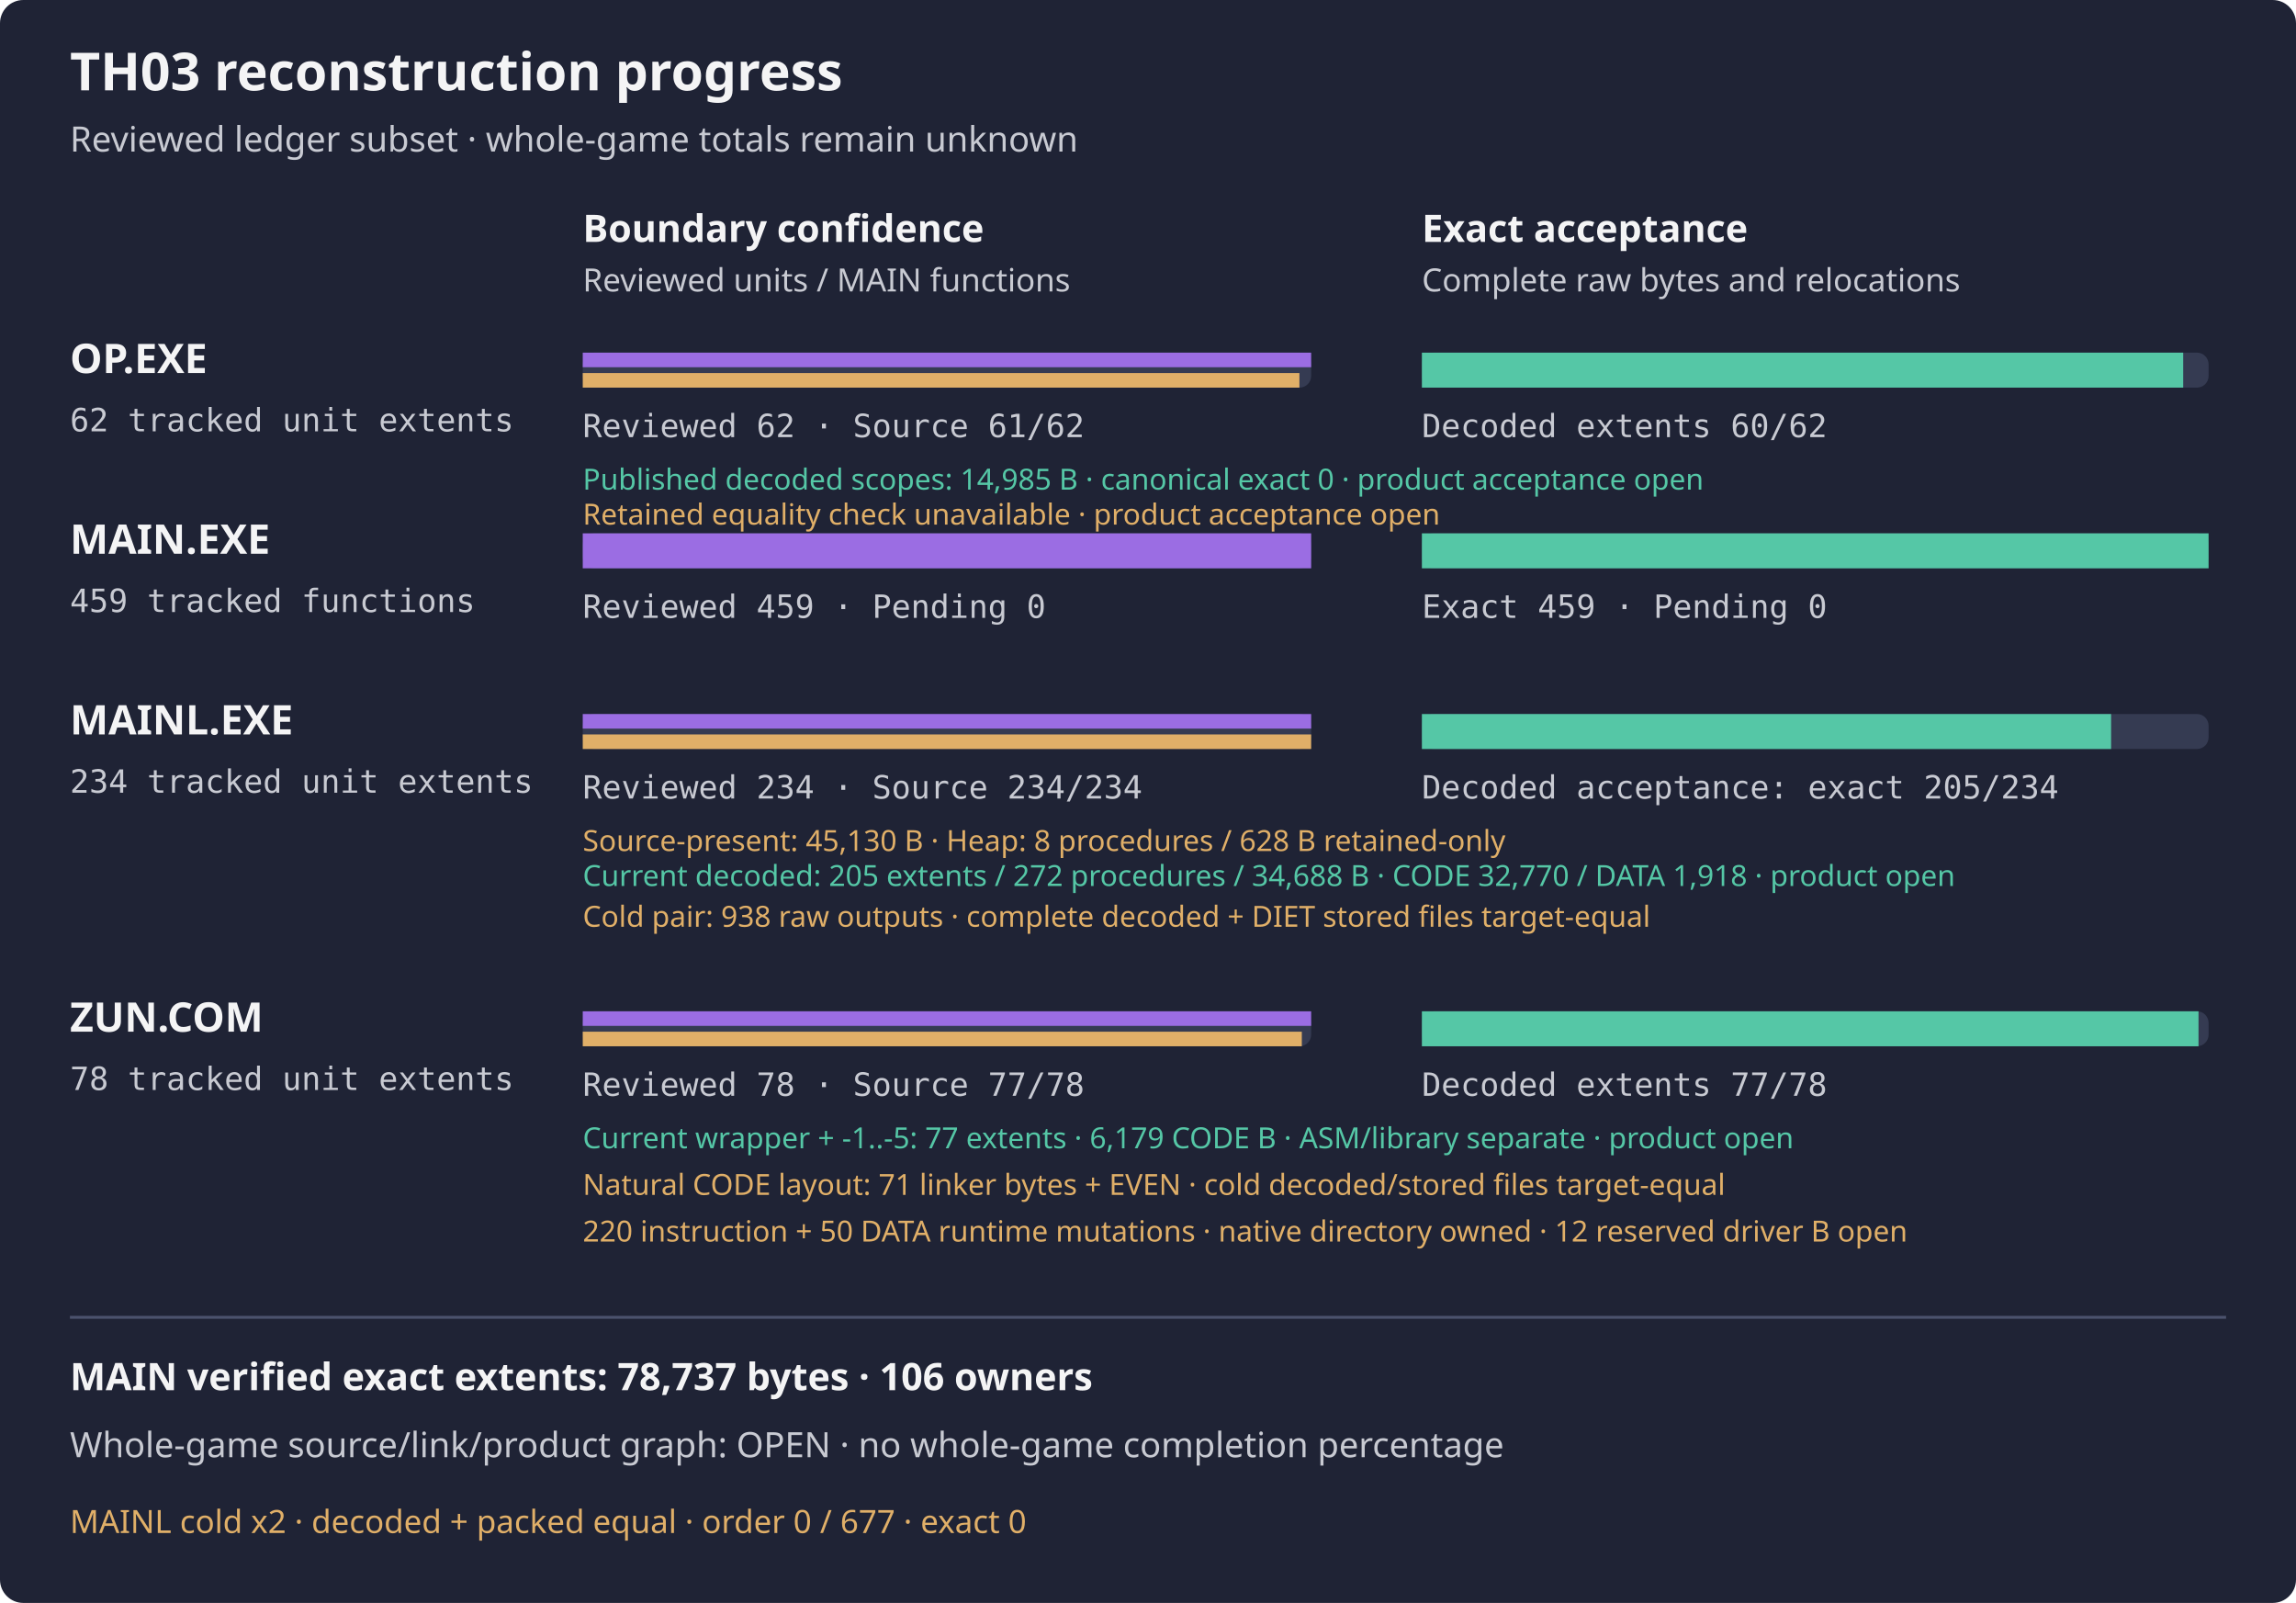
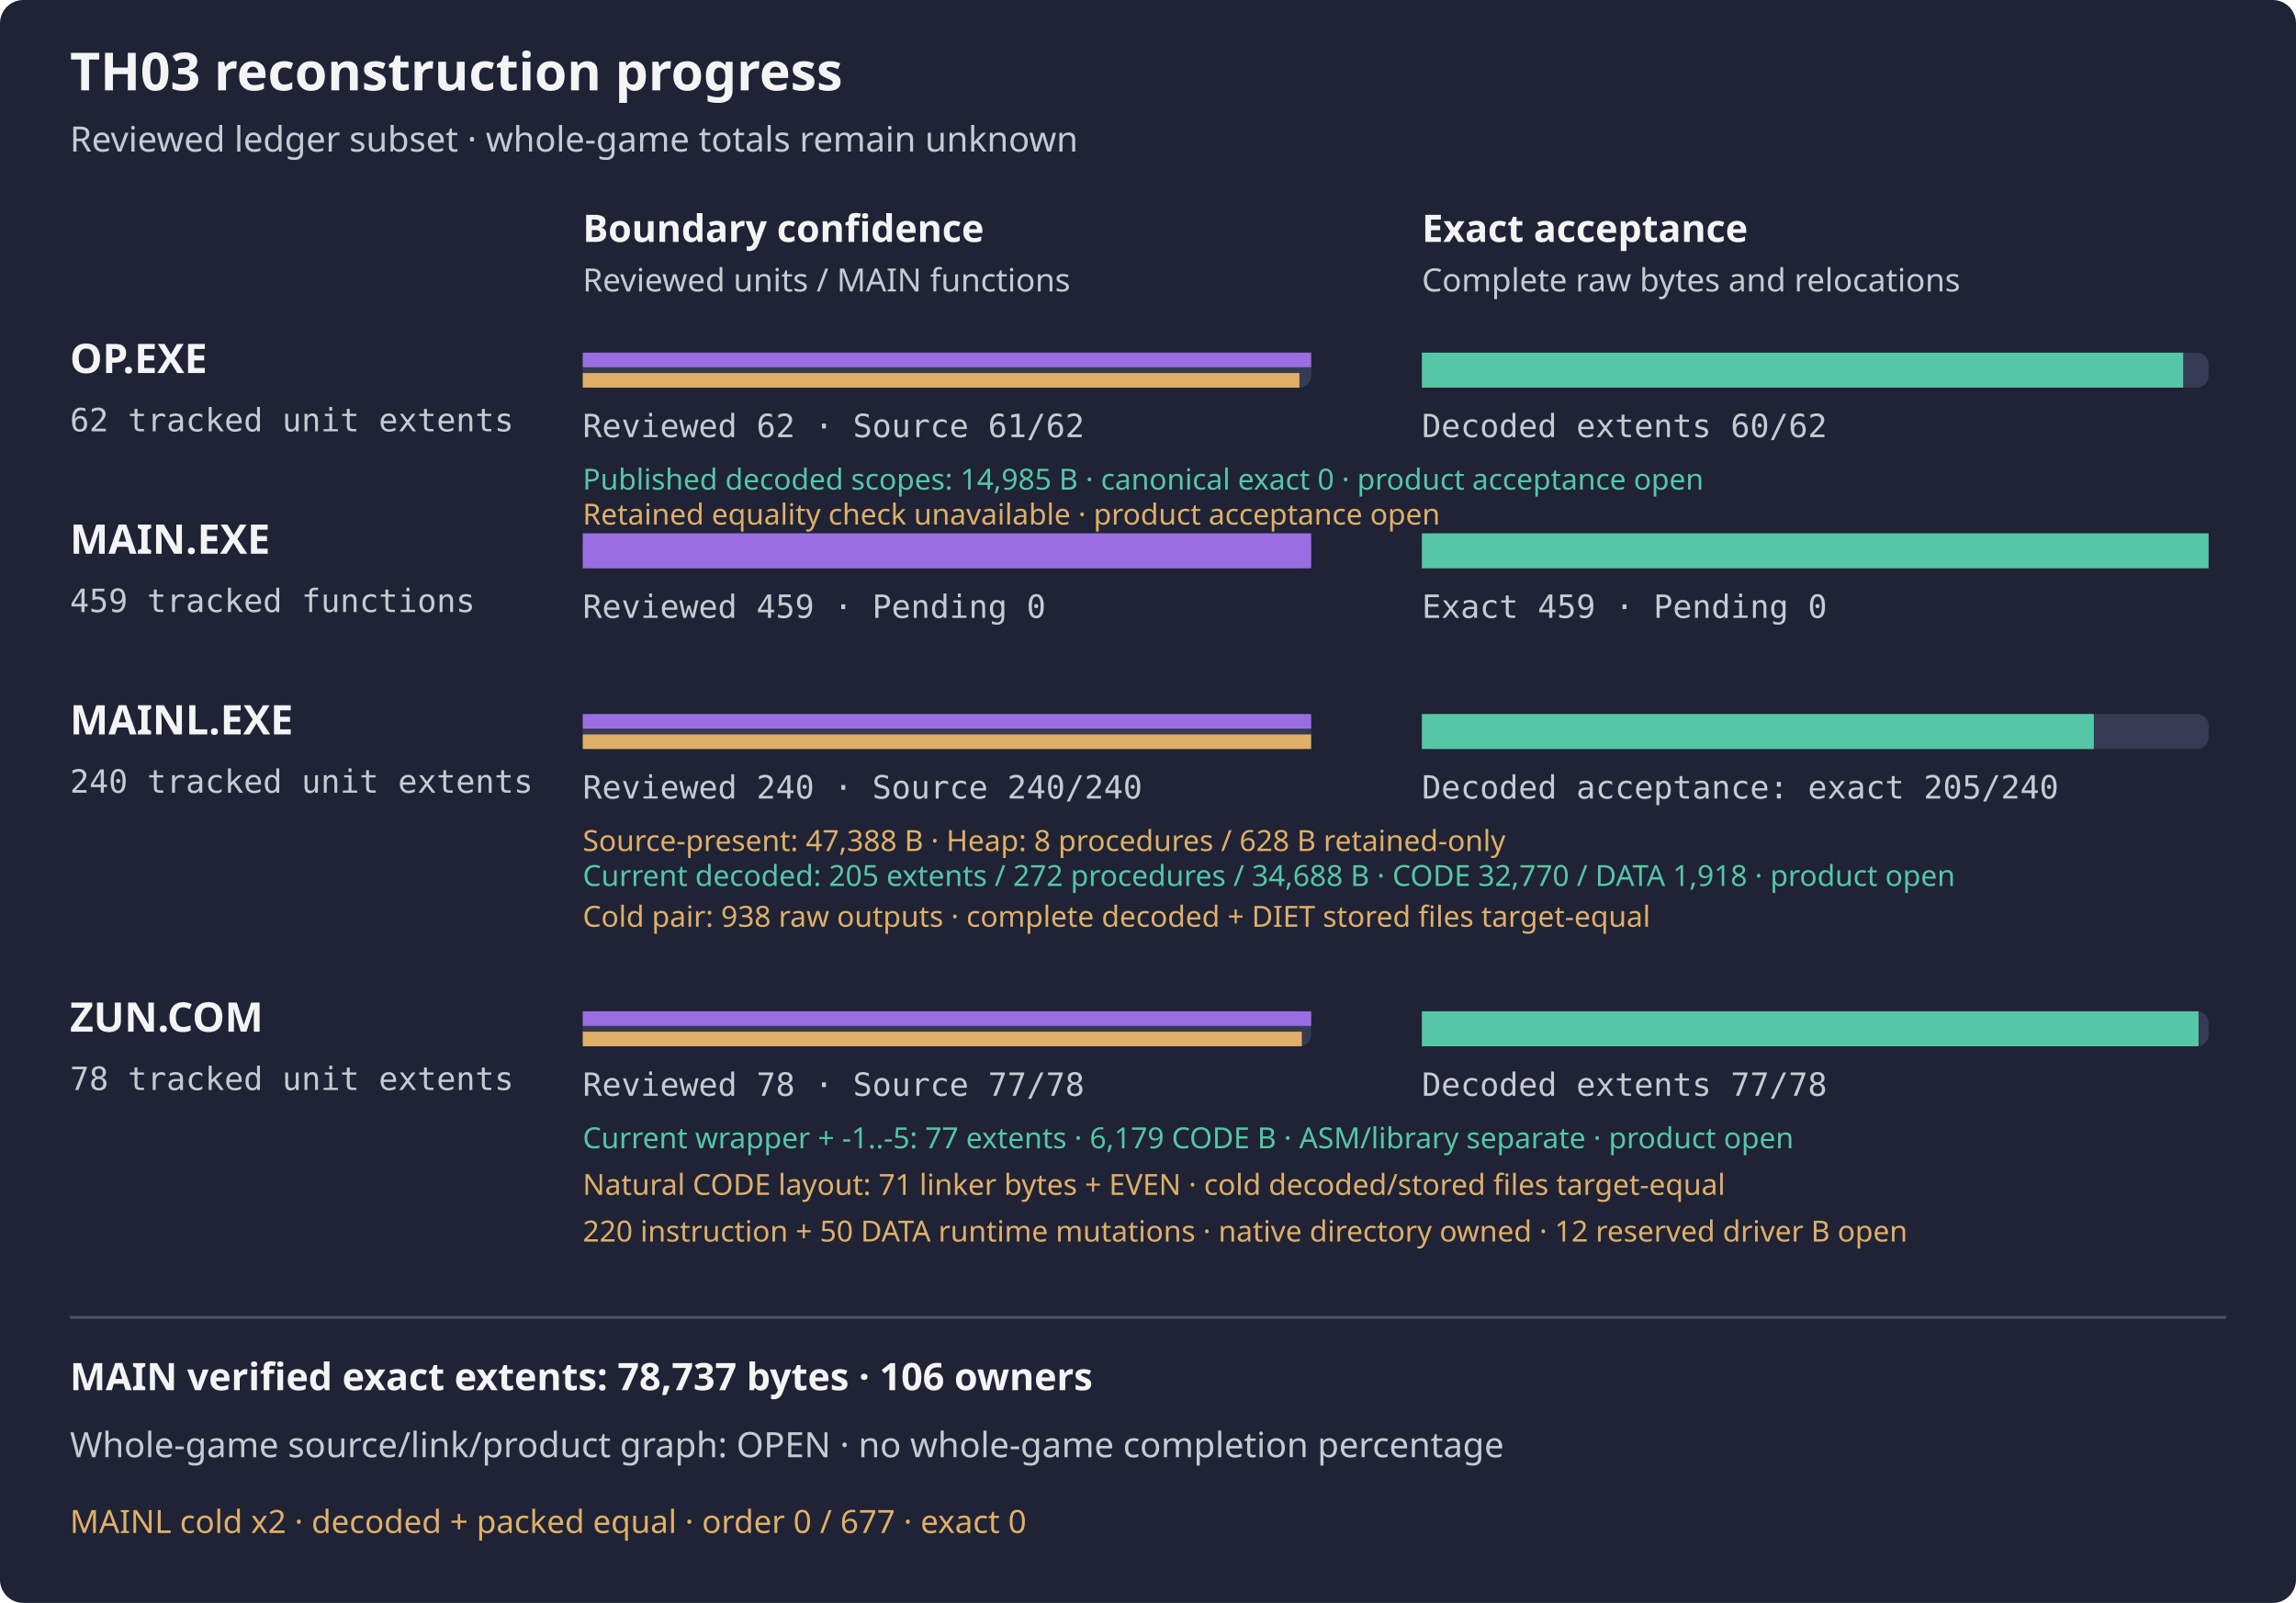
<svg xmlns="http://www.w3.org/2000/svg" width="788" height="550" viewBox="0 0 788 550" role="img" aria-label="TH03 reviewed subset reconstruction progress">
  <rect width="788" height="550" rx="8" fill="#1f2335" />
  <text x="24" y="31" fill="#f4f4f5" font-family="sans-serif" font-size="18" font-weight="600">TH03 reconstruction progress</text>
  <text x="24" y="52" fill="#c8cad2" font-family="sans-serif" font-size="12">Reviewed ledger subset · whole-game totals remain unknown</text>
  <text x="200" y="83" fill="#f4f4f5" font-family="sans-serif" font-size="13" font-weight="600">Boundary confidence</text>
  <text x="488" y="83" fill="#f4f4f5" font-family="sans-serif" font-size="13" font-weight="600">Exact acceptance</text>
  <text x="200" y="100" fill="#c8cad2" font-family="sans-serif" font-size="11">Reviewed units / MAIN functions</text>
  <text x="488" y="100" fill="#c8cad2" font-family="sans-serif" font-size="11">Complete raw bytes and relocations</text>
  <g aria-label="OP.EXE bars count tracked unit extents, not functions; source-present is not exact">
    <text x="24" y="128" fill="#f4f4f5" font-family="sans-serif" font-size="14" font-weight="600">OP.EXE</text>
    <text x="24" y="148" fill="#c8cad2" font-family="monospace" font-size="11">62 tracked unit extents</text>
    <rect x="200" y="121" width="250" height="12" rx="4" fill="#353b52" />
    <rect x="488" y="121" width="270" height="12" rx="4" fill="#353b52" />
    <rect x="200" y="121" width="250.00" height="5" fill="#9b6de3" />
    <rect x="200" y="128" width="245.97" height="5" fill="#e0af68" />
    <rect x="488" y="121" width="261.29" height="12" fill="#55c7a6" />
    <text x="200" y="150" fill="#c8cad2" font-family="monospace" font-size="11">Reviewed 62 · Source 61/62</text>
    <text x="488" y="150" fill="#c8cad2" font-family="monospace" font-size="11">Decoded extents 60/62</text>
  </g>
  <text x="200" y="168" fill="#55c7a6" font-family="sans-serif" font-size="10">Published decoded scopes: 14,985 B · canonical exact 0 · product acceptance open</text>
  <text x="200" y="180" fill="#e0af68" font-family="sans-serif" font-size="10">Retained equality check unavailable · product acceptance open</text>
  <text x="24" y="190" fill="#f4f4f5" font-family="sans-serif" font-size="14" font-weight="600">MAIN.EXE</text>
  <text x="24" y="210" fill="#c8cad2" font-family="monospace" font-size="11">459 tracked functions</text>
  <rect x="200" y="183" width="250" height="12" rx="4" fill="#353b52" />
  <rect x="488" y="183" width="270" height="12" rx="4" fill="#353b52" />
  <rect x="200" y="183" width="250.00" height="12" fill="#9b6de3" />
  <rect x="488" y="183" width="270.00" height="12" fill="#55c7a6" />
  <text x="200" y="212" fill="#c8cad2" font-family="monospace" font-size="11">Reviewed 459 · Pending 0</text>
  <text x="488" y="212" fill="#c8cad2" font-family="monospace" font-size="11">Exact 459 · Pending 0</text>
  <g aria-label="MAINL bars count tracked unit extents, not functions; source-present is not exact">
    <text x="24" y="252" fill="#f4f4f5" font-family="sans-serif" font-size="14" font-weight="600">MAINL.EXE</text>
-     <text x="24" y="272" fill="#c8cad2" font-family="monospace" font-size="11">234 tracked unit extents</text>
+     <text x="24" y="272" fill="#c8cad2" font-family="monospace" font-size="11">240 tracked unit extents</text>
    <rect x="200" y="245" width="250" height="12" rx="4" fill="#353b52" />
    <rect x="488" y="245" width="270" height="12" rx="4" fill="#353b52" />
    <rect x="200" y="245" width="250.00" height="5" fill="#9b6de3" />
    <rect x="200" y="252" width="250.00" height="5" fill="#e0af68" />
-     <rect x="488" y="245" width="236.54" height="12" fill="#55c7a6" />
-     <text x="200" y="274" fill="#c8cad2" font-family="monospace" font-size="11">Reviewed 234 · Source 234/234</text>
-     <text x="488" y="274" fill="#c8cad2" font-family="monospace" font-size="11">Decoded acceptance: exact 205/234</text>
-     <text x="200" y="292" fill="#e0af68" font-family="sans-serif" font-size="10">Source-present: 45,130 B · Heap: 8 procedures / 628 B retained-only</text>
+     <rect x="488" y="245" width="230.62" height="12" fill="#55c7a6" />
+     <text x="200" y="274" fill="#c8cad2" font-family="monospace" font-size="11">Reviewed 240 · Source 240/240</text>
+     <text x="488" y="274" fill="#c8cad2" font-family="monospace" font-size="11">Decoded acceptance: exact 205/240</text>
+     <text x="200" y="292" fill="#e0af68" font-family="sans-serif" font-size="10">Source-present: 47,388 B · Heap: 8 procedures / 628 B retained-only</text>
  </g>
  <text x="200" y="304" fill="#55c7a6" font-family="sans-serif" font-size="10">Current decoded: 205 extents / 272 procedures / 34,688 B · CODE 32,770 / DATA 1,918 · product open</text>
  <text x="200" y="318" fill="#e0af68" font-family="sans-serif" font-size="10">Cold pair: 938 raw outputs · complete decoded + DIET stored files target-equal</text>
  <g aria-label="ZUN.COM bars count tracked unit extents, not functions; source-present is not exact">
    <text x="24" y="354" fill="#f4f4f5" font-family="sans-serif" font-size="14" font-weight="600">ZUN.COM</text>
    <text x="24" y="374" fill="#c8cad2" font-family="monospace" font-size="11">78 tracked unit extents</text>
    <rect x="200" y="347" width="250" height="12" rx="4" fill="#353b52" />
    <rect x="488" y="347" width="270" height="12" rx="4" fill="#353b52" />
    <rect x="200" y="347" width="250.00" height="5" fill="#9b6de3" />
    <rect x="200" y="354" width="246.79" height="5" fill="#e0af68" />
    <rect x="488" y="347" width="266.54" height="12" fill="#55c7a6" />
    <text x="200" y="376" fill="#c8cad2" font-family="monospace" font-size="11">Reviewed 78 · Source 77/78</text>
    <text x="488" y="376" fill="#c8cad2" font-family="monospace" font-size="11">Decoded extents 77/78</text>
  </g>
  <text x="200" y="394" fill="#55c7a6" font-family="sans-serif" font-size="10">Current wrapper + -1..-5: 77 extents · 6,179 CODE B · ASM/library separate · product open</text>
  <text x="200" y="410" fill="#e0af68" font-family="sans-serif" font-size="10">Natural CODE layout: 71 linker bytes + EVEN · cold decoded/stored files target-equal</text>
  <text x="200" y="426" fill="#e0af68" font-family="sans-serif" font-size="10">220 instruction + 50 DATA runtime mutations · native directory owned · 12 reserved driver B open</text>
  <path d="M24 452 H764" stroke="#4b526d" />
  <text x="24" y="477" fill="#f4f4f5" font-family="sans-serif" font-size="13" font-weight="600">MAIN verified exact extents: 78,737 bytes · 106 owners</text>
  <text x="24" y="500" fill="#c8cad2" font-family="sans-serif" font-size="12">Whole-game source/link/product graph: OPEN · no whole-game completion percentage</text>
  <text x="24" y="526" fill="#e0af68" font-family="sans-serif" font-size="11">MAINL cold x2 · decoded + packed equal · order 0 / 677 · exact 0</text>
</svg>
